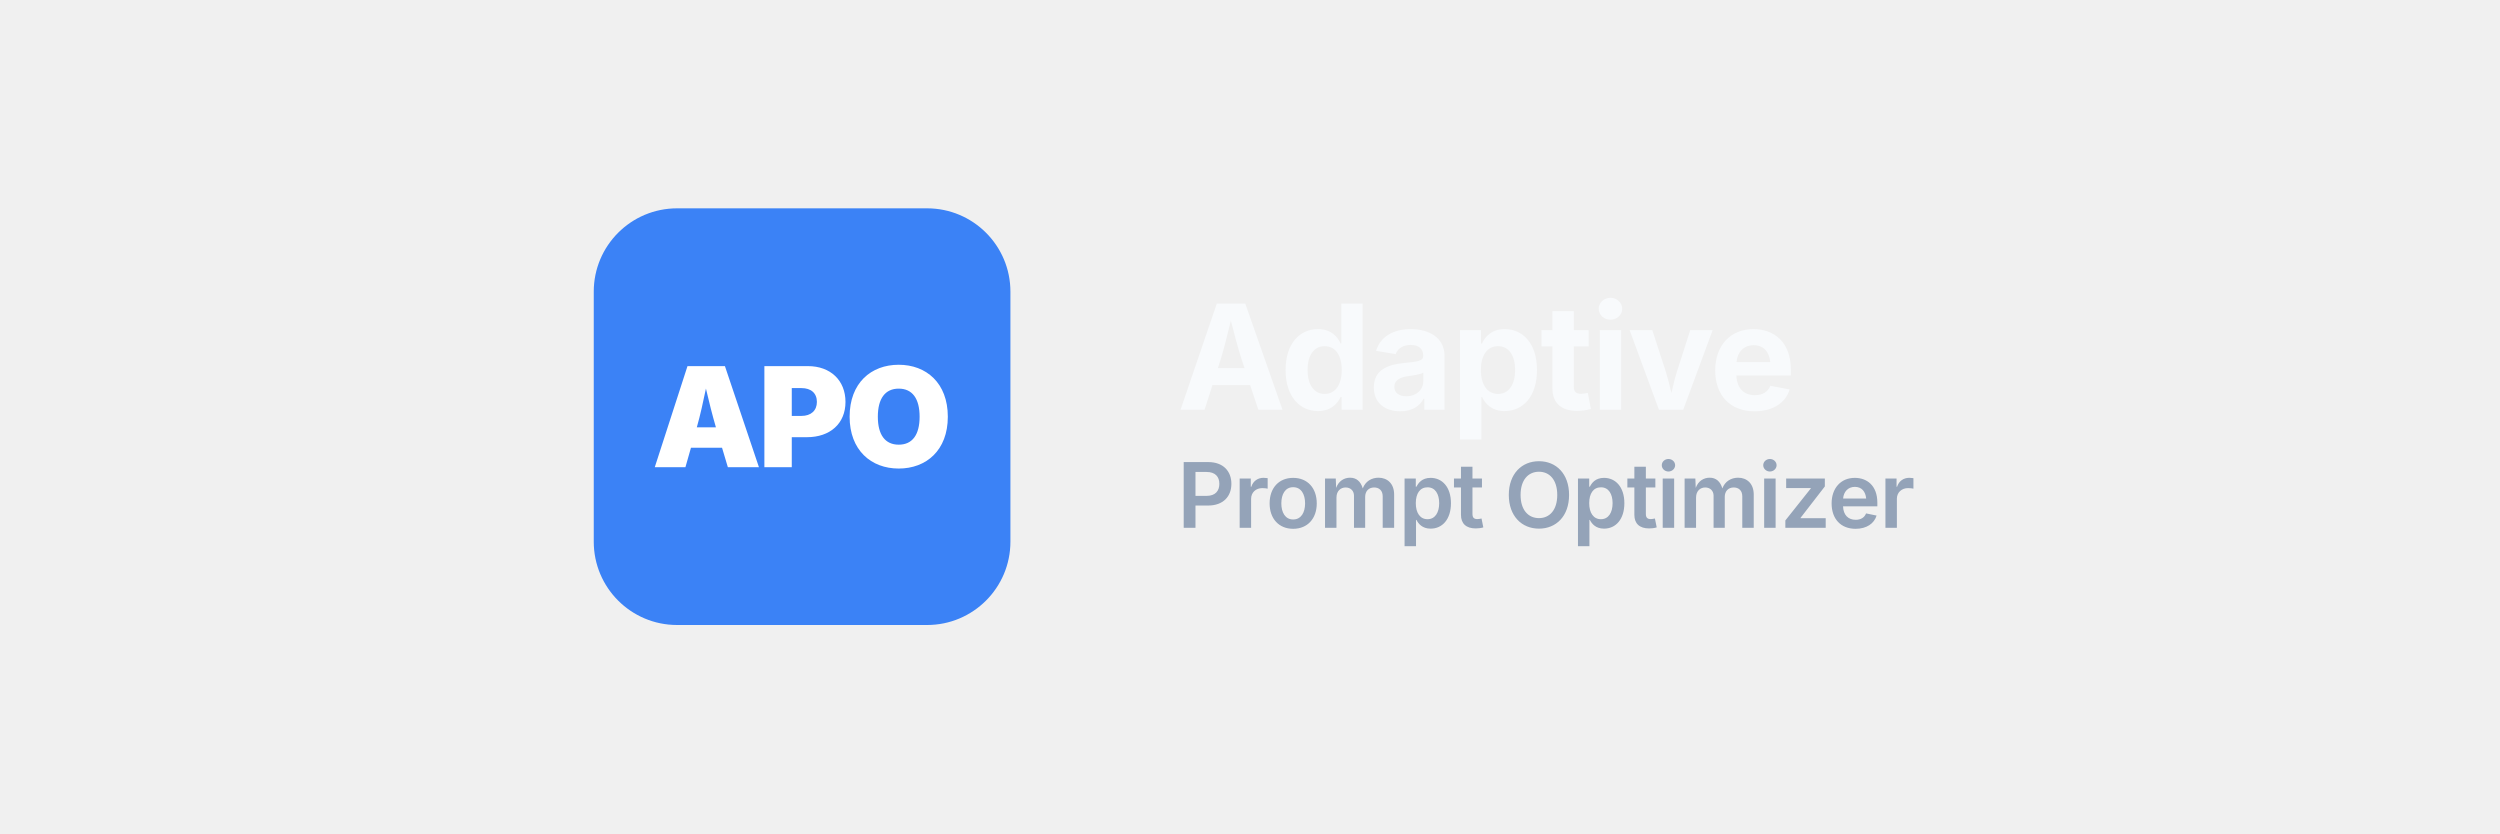
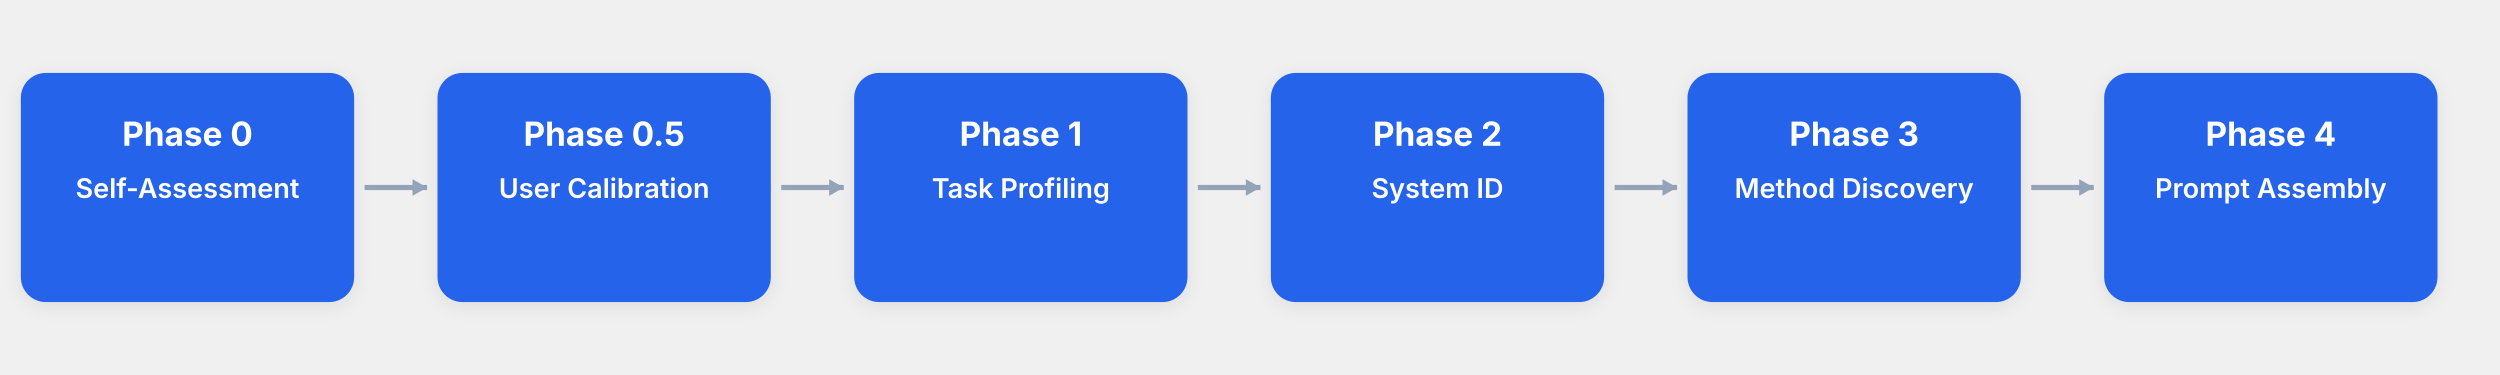
- <svg xmlns="http://www.w3.org/2000/svg" width="720" height="240" viewBox="0 0 720 240">
-   <rect width="720" height="240" fill="none" />
-   <g transform="translate(360,120)" text-rendering="geometricPrecision">
-     <rect x="-189" y="-60" width="120" height="120" rx="24" fill="#3B82F6" />
-     <text x="-129" y="0" text-anchor="middle" dominant-baseline="central" font-family="Inter, -apple-system, system-ui, BlinkMacSystemFont, 'Segoe UI', Roboto, Helvetica, Arial, sans-serif" font-weight="900" font-size="40" letter-spacing="-1.2" fill="#FFFFFF">APO</text>
-     <g transform="translate(-21,6)">
-       <text x="0" y="-8" font-family="Inter, -apple-system, system-ui, BlinkMacSystemFont, 'Segoe UI', Roboto, Helvetica, Arial, sans-serif" font-weight="700" font-size="42" letter-spacing="-0.8" fill="#F8FAFC">Adaptive</text>
-       <text x="0" y="26" font-family="Inter, -apple-system, system-ui, BlinkMacSystemFont, 'Segoe UI', Roboto, Helvetica, Arial, sans-serif" font-weight="600" font-size="26" letter-spacing="-0.5" fill="#94A3B8">Prompt Optimizer</text>
-     </g>
-   </g>
+ <svg xmlns="http://www.w3.org/2000/svg" width="1200" height="180" viewBox="0 0 1200 180">
+   <defs>
+     <filter id="shadow-light">
+       <feDropShadow dx="0" dy="2" stdDeviation="4" flood-opacity="0.08" />
+     </filter>
+   </defs>
+   <rect x="10" y="35" width="160" height="110" rx="12" fill="#2563EB" filter="url(#shadow-light)" />
+   <text x="90" y="70" text-anchor="middle" font-family="Inter, -apple-system, system-ui, sans-serif" font-weight="700" font-size="16" fill="#FFFFFF">Phase 0</text>
+   <text x="90" y="95" text-anchor="middle" font-family="Inter, -apple-system, system-ui, sans-serif" font-weight="600" font-size="13" fill="#FFFFFF">Self-Assessment</text>
+   <path d="M 175 90 L 205 90" stroke="#94A3B8" stroke-width="2.5" fill="none" />
+   <polygon points="205,90 198,86 198,94" fill="#94A3B8" />
+   <rect x="210" y="35" width="160" height="110" rx="12" fill="#2563EB" filter="url(#shadow-light)" />
+   <text x="290" y="70" text-anchor="middle" font-family="Inter, -apple-system, system-ui, sans-serif" font-weight="700" font-size="16" fill="#FFFFFF">Phase 0.5</text>
+   <text x="290" y="95" text-anchor="middle" font-family="Inter, -apple-system, system-ui, sans-serif" font-weight="600" font-size="13" fill="#FFFFFF">User Calibration</text>
+   <path d="M 375 90 L 405 90" stroke="#94A3B8" stroke-width="2.5" fill="none" />
+   <polygon points="405,90 398,86 398,94" fill="#94A3B8" />
+   <rect x="410" y="35" width="160" height="110" rx="12" fill="#2563EB" filter="url(#shadow-light)" />
+   <text x="490" y="70" text-anchor="middle" font-family="Inter, -apple-system, system-ui, sans-serif" font-weight="700" font-size="16" fill="#FFFFFF">Phase 1</text>
+   <text x="490" y="95" text-anchor="middle" font-family="Inter, -apple-system, system-ui, sans-serif" font-weight="600" font-size="13" fill="#FFFFFF">Task Profiling</text>
+   <path d="M 575 90 L 605 90" stroke="#94A3B8" stroke-width="2.5" fill="none" />
+   <polygon points="605,90 598,86 598,94" fill="#94A3B8" />
+   <rect x="610" y="35" width="160" height="110" rx="12" fill="#2563EB" filter="url(#shadow-light)" />
+   <text x="690" y="70" text-anchor="middle" font-family="Inter, -apple-system, system-ui, sans-serif" font-weight="700" font-size="16" fill="#FFFFFF">Phase 2</text>
+   <text x="690" y="95" text-anchor="middle" font-family="Inter, -apple-system, system-ui, sans-serif" font-weight="600" font-size="13" fill="#FFFFFF">System ID</text>
+   <path d="M 775 90 L 805 90" stroke="#94A3B8" stroke-width="2.5" fill="none" />
+   <polygon points="805,90 798,86 798,94" fill="#94A3B8" />
+   <rect x="810" y="35" width="160" height="110" rx="12" fill="#2563EB" filter="url(#shadow-light)" />
+   <text x="890" y="70" text-anchor="middle" font-family="Inter, -apple-system, system-ui, sans-serif" font-weight="700" font-size="16" fill="#FFFFFF">Phase 3</text>
+   <text x="890" y="95" text-anchor="middle" font-family="Inter, -apple-system, system-ui, sans-serif" font-weight="600" font-size="13" fill="#FFFFFF">Method Discovery</text>
+   <path d="M 975 90 L 1005 90" stroke="#94A3B8" stroke-width="2.5" fill="none" />
+   <polygon points="1005,90 998,86 998,94" fill="#94A3B8" />
+   <rect x="1010" y="35" width="160" height="110" rx="12" fill="#2563EB" filter="url(#shadow-light)" />
+   <text x="1090" y="70" text-anchor="middle" font-family="Inter, -apple-system, system-ui, sans-serif" font-weight="700" font-size="16" fill="#FFFFFF">Phase 4</text>
+   <text x="1090" y="95" text-anchor="middle" font-family="Inter, -apple-system, system-ui, sans-serif" font-weight="600" font-size="13" fill="#FFFFFF">Prompt Assembly</text>
</svg>
